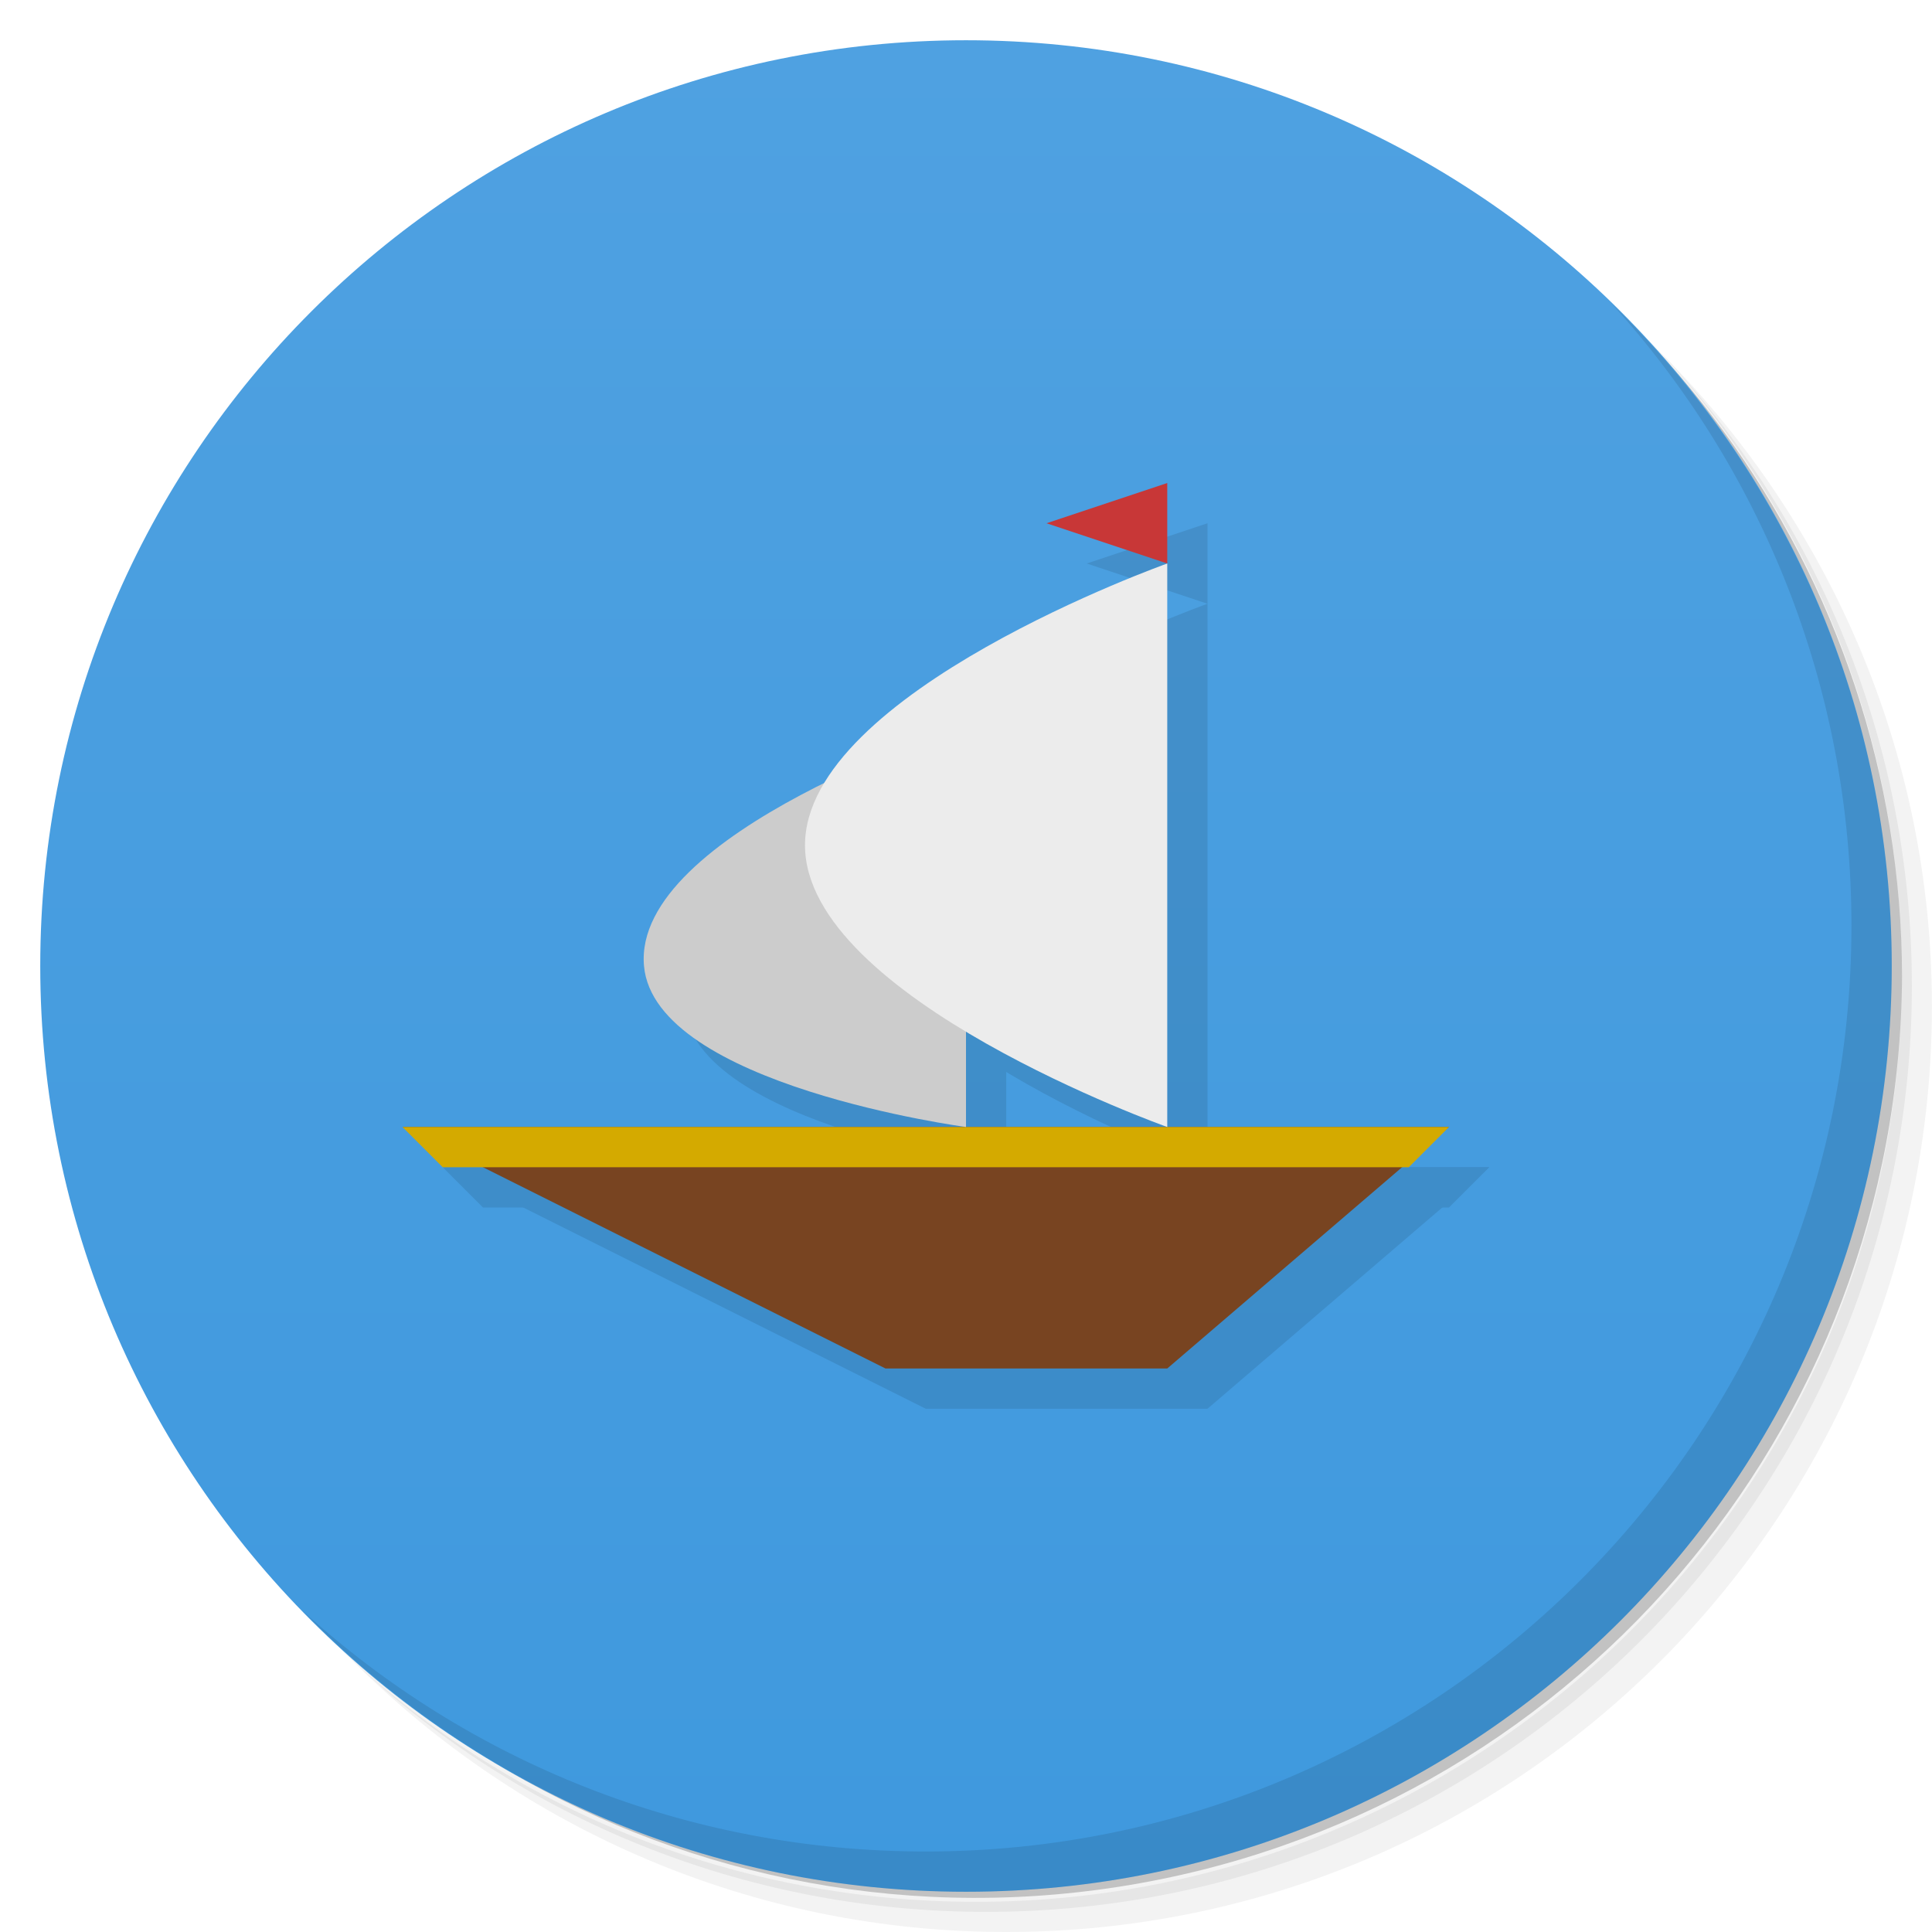
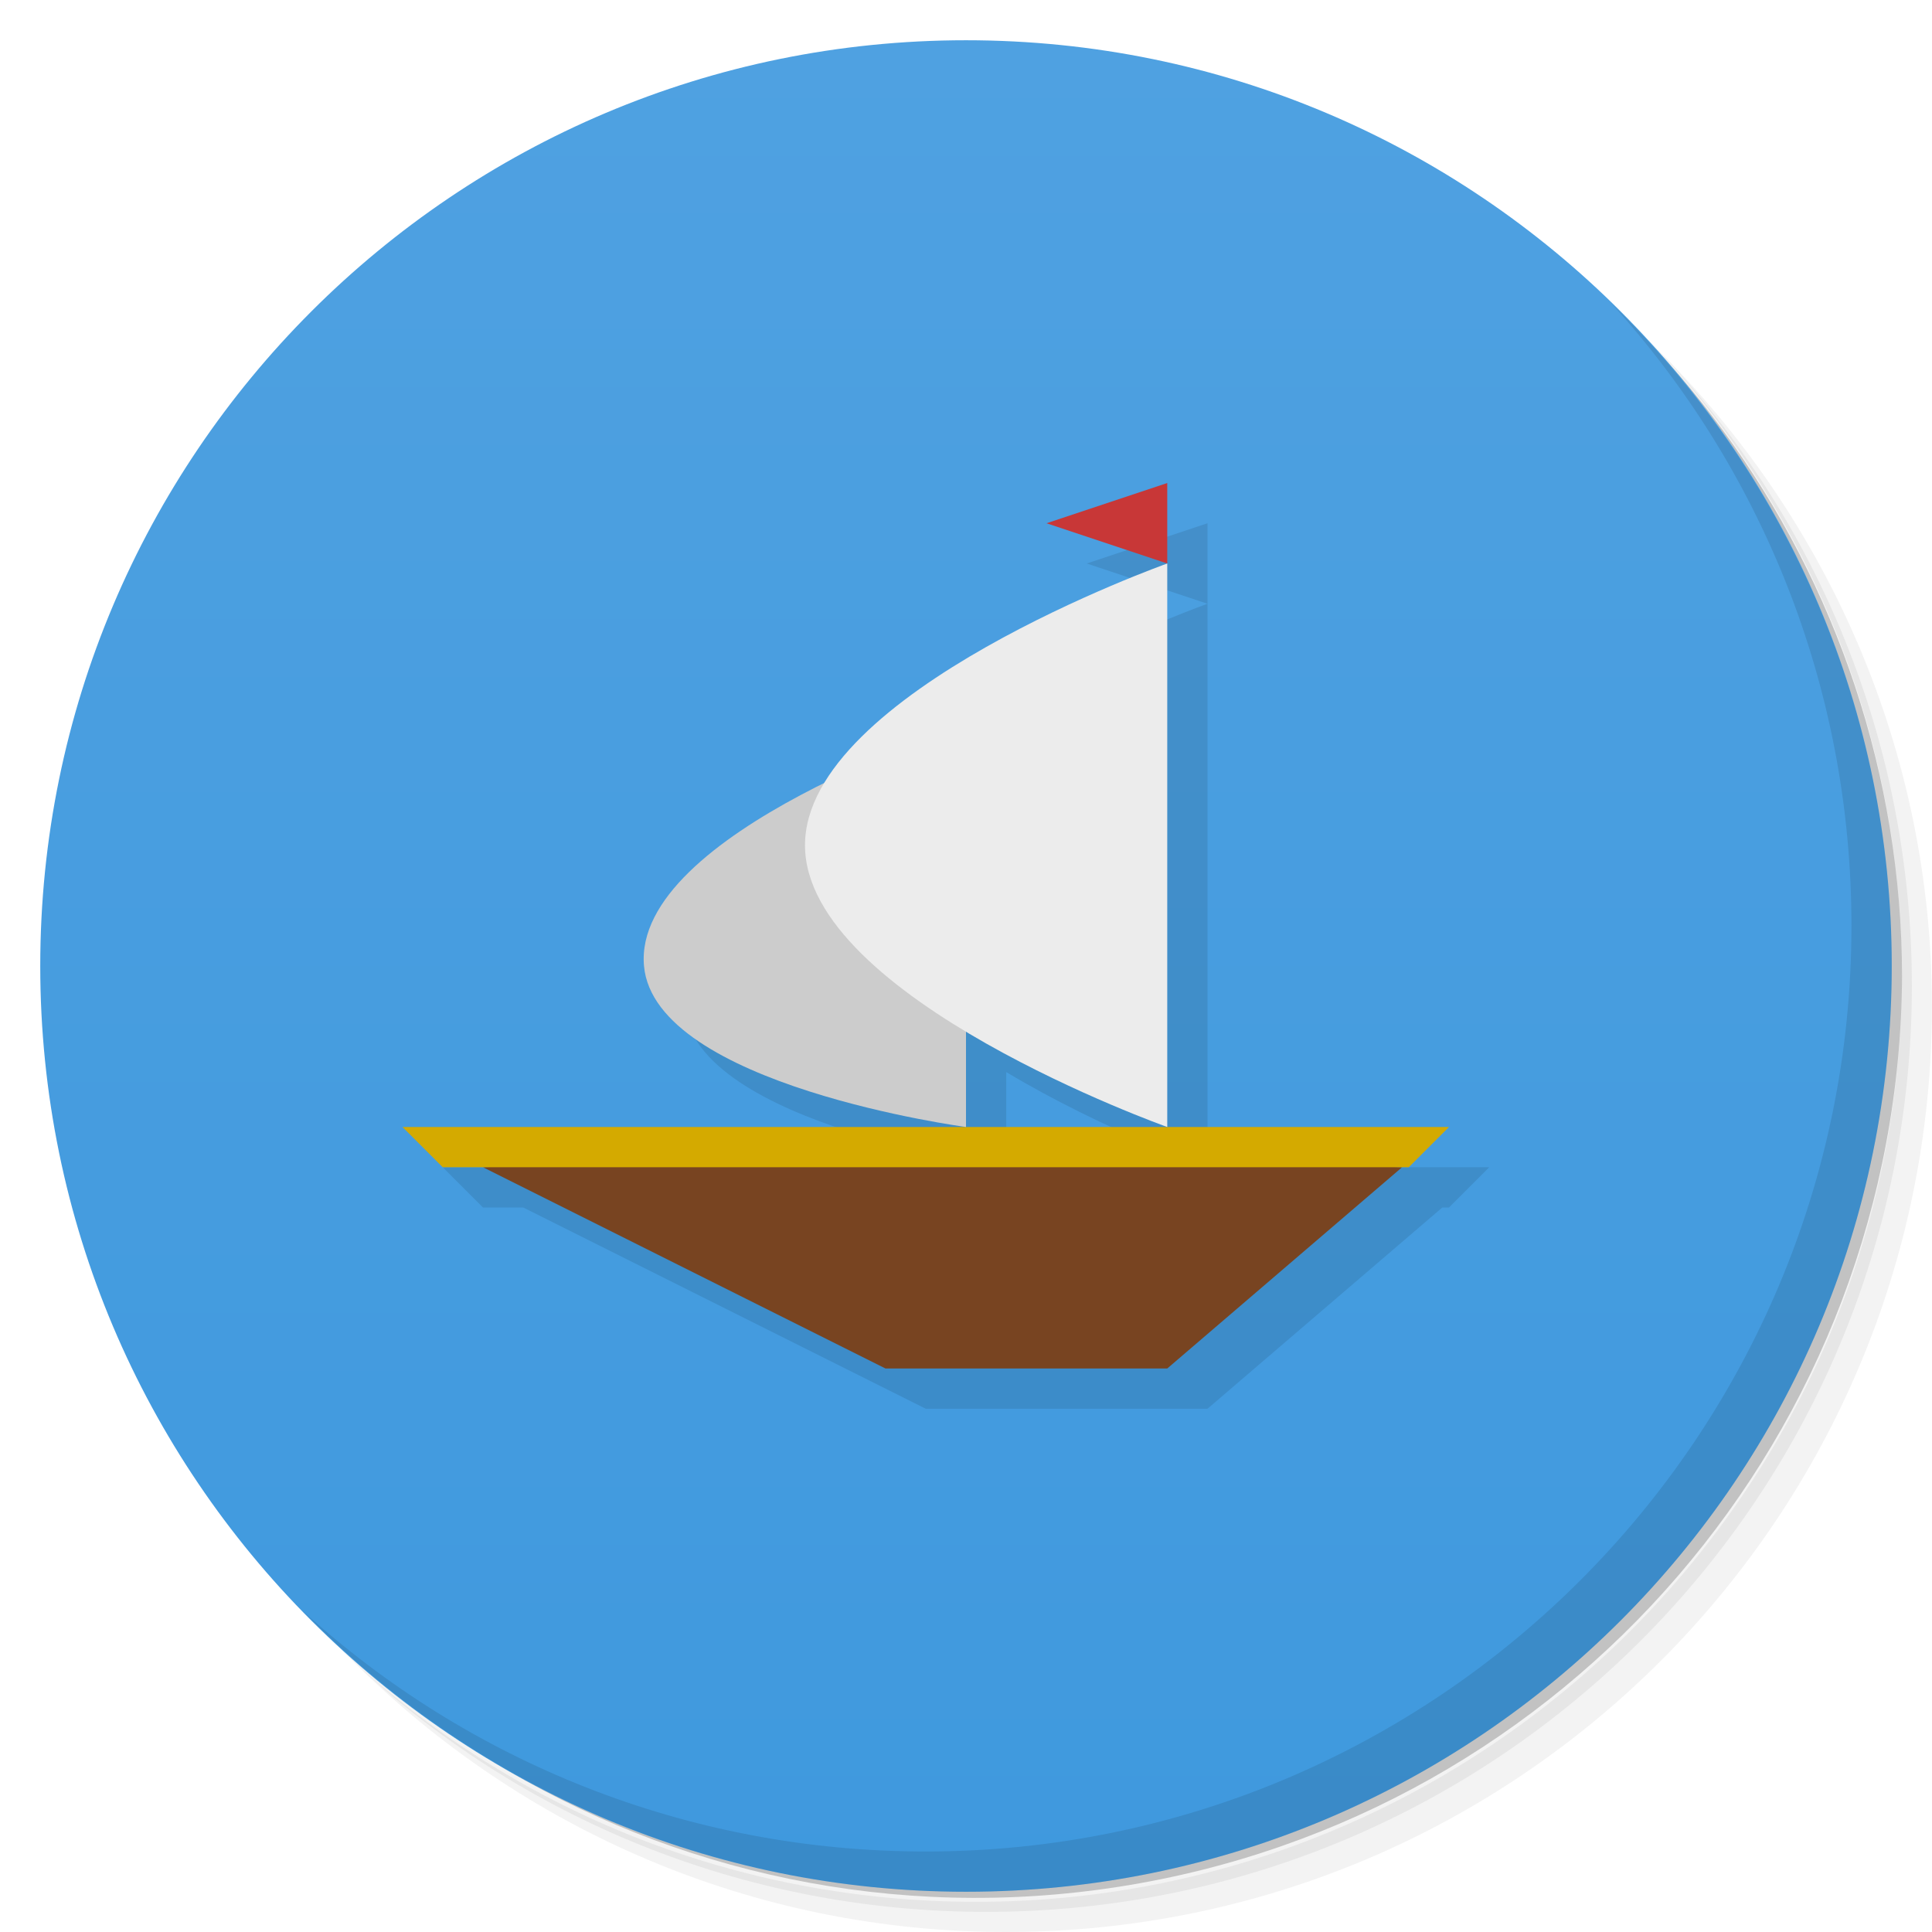
<svg xmlns="http://www.w3.org/2000/svg" version="1.1" viewBox="0 0 48 48">
  <defs>
-     <linearGradient id="linearGradient3797" x2="0" y1="47" y2="1" gradientUnits="userSpaceOnUse">
+     <linearGradient id="bg" x2="0" y1="47" y2="1" gradientUnits="userSpaceOnUse">
      <stop style="stop-color:#3f99de" offset="0" />
      <stop style="stop-color:#4fa1e1" offset="1" />
    </linearGradient>
  </defs>
  <path d="m36.31 5c5.859 4.062 9.688 10.831 9.688 18.5 0 12.426-10.07 22.5-22.5 22.5-7.669 0-14.438-3.828-18.5-9.688 1.037 1.822 2.306 3.499 3.781 4.969 4.085 3.712 9.514 5.969 15.469 5.969 12.703 0 23-10.298 23-23 0-5.954-2.256-11.384-5.969-15.469-1.469-1.475-3.147-2.744-4.969-3.781zm4.969 3.781c3.854 4.113 6.219 9.637 6.219 15.719 0 12.703-10.297 23-23 23-6.081 0-11.606-2.364-15.719-6.219 4.16 4.144 9.883 6.719 16.219 6.719 12.703 0 23-10.298 23-23 0-6.335-2.575-12.06-6.719-16.219z" style="opacity:.05" />
  <path d="m41.28 8.781c3.712 4.085 5.969 9.514 5.969 15.469 0 12.703-10.297 23-23 23-5.954 0-11.384-2.256-15.469-5.969 4.113 3.854 9.637 6.219 15.719 6.219 12.703 0 23-10.298 23-23 0-6.081-2.364-11.606-6.219-15.719z" style="opacity:.1" />
-   <path d="m31.25 2.375c8.615 3.154 14.75 11.417 14.75 21.13 0 12.426-10.07 22.5-22.5 22.5-9.708 0-17.971-6.135-21.12-14.75a23 23 0 0 0 44.875 -7 23 23 0 0 0 -16 -21.875z" style="opacity:.2" />
-   <path d="m24 1c12.703 0 23 10.297 23 23s-10.297 23-23 23-23-10.297-23-23 10.297-23 23-23z" style="fill:url(#linearGradient3797)" />
+   <path d="m31.25 2.375c8.615 3.154 14.75 11.417 14.75 21.13 0 12.426-10.07 22.5-22.5 22.5-9.708 0-17.971-6.135-21.12-14.75a23 23 0 0 0 44.875-7 23 23 0 0 0-16-21.875z" style="opacity:.2" />
+   <path d="m24 1c12.703 0 23 10.297 23 23s-10.297 23-23 23-23-10.297-23-23 10.297-23 23-23z" style="fill:url(#bg)" />
  <path d="m40.03 7.531c3.712 4.084 5.969 9.514 5.969 15.469 0 12.703-10.297 23-23 23-5.954 0-11.384-2.256-15.469-5.969 4.178 4.291 10.01 6.969 16.469 6.969 12.703 0 23-10.298 23-23 0-6.462-2.677-12.291-6.969-16.469z" style="opacity:.1" />
  <g transform="translate(0,2)" style="opacity:.1">
-     <path d="m11 27 12 6h7l7-6z" />
-     <path d="m11 27h26l-1 1h-24z" />
-     <path d="m25 27v-10s-8.299 2.68-8 6c0.268 2.969 8 4 8 4z" />
-     <path d="m30 13v14s-9-3.199-9-7 9-7 9-7z" />
-     <path d="m30 13v-2l-3 1z" />
+     <path transform="translate(0,-2)" d="m30 13-3 1 3 1v-2zm0 2s-6.665 2.37-8.523 5.453c-2.22 1.099-4.641 2.727-4.477 4.547 0.268 2.969 8 4 8 4v-2.365c2.404 1.443 5 2.365 5 2.365v-14zm0 14h-5-14l1 1h1l10 5h7l5.834-5h0.166l1-1h-7z" />
  </g>
-   <g transform="translate(-1,1)">
-     <path d="m11 27 12 6h7l7-6z" style="fill:#784421" />
-     <path d="m11 27h26l-1 1h-24z" style="fill:#d4aa00" />
-     <path d="m25 27v-10s-8.299 2.68-8 6c0.268 2.969 8 4 8 4z" style="fill:#ccc" />
-     <path d="m30 13v14s-9-3.199-9-7 9-7 9-7z" style="fill:#ececec" />
-     <path d="m30 13v-2l-3 1z" style="fill:#c83737" />
-   </g>
+   <path d="m12 29 10 5h7l5.834-5-11.834-0.5z" style="fill:#784421" />
+   <path d="m10 28h26l-1 1h-24z" style="fill:#d4aa00" />
+   <path d="m24 28v-10s-8.299 2.68-8 6c0.268 2.969 8 4 8 4z" style="fill:#ccc" />
+   <path d="m29 14v14s-9-3.199-9-7 9-7 9-7z" style="fill:#ececec" />
+   <path d="m29 14v-2l-3 1z" style="fill:#c83737" />
</svg>
